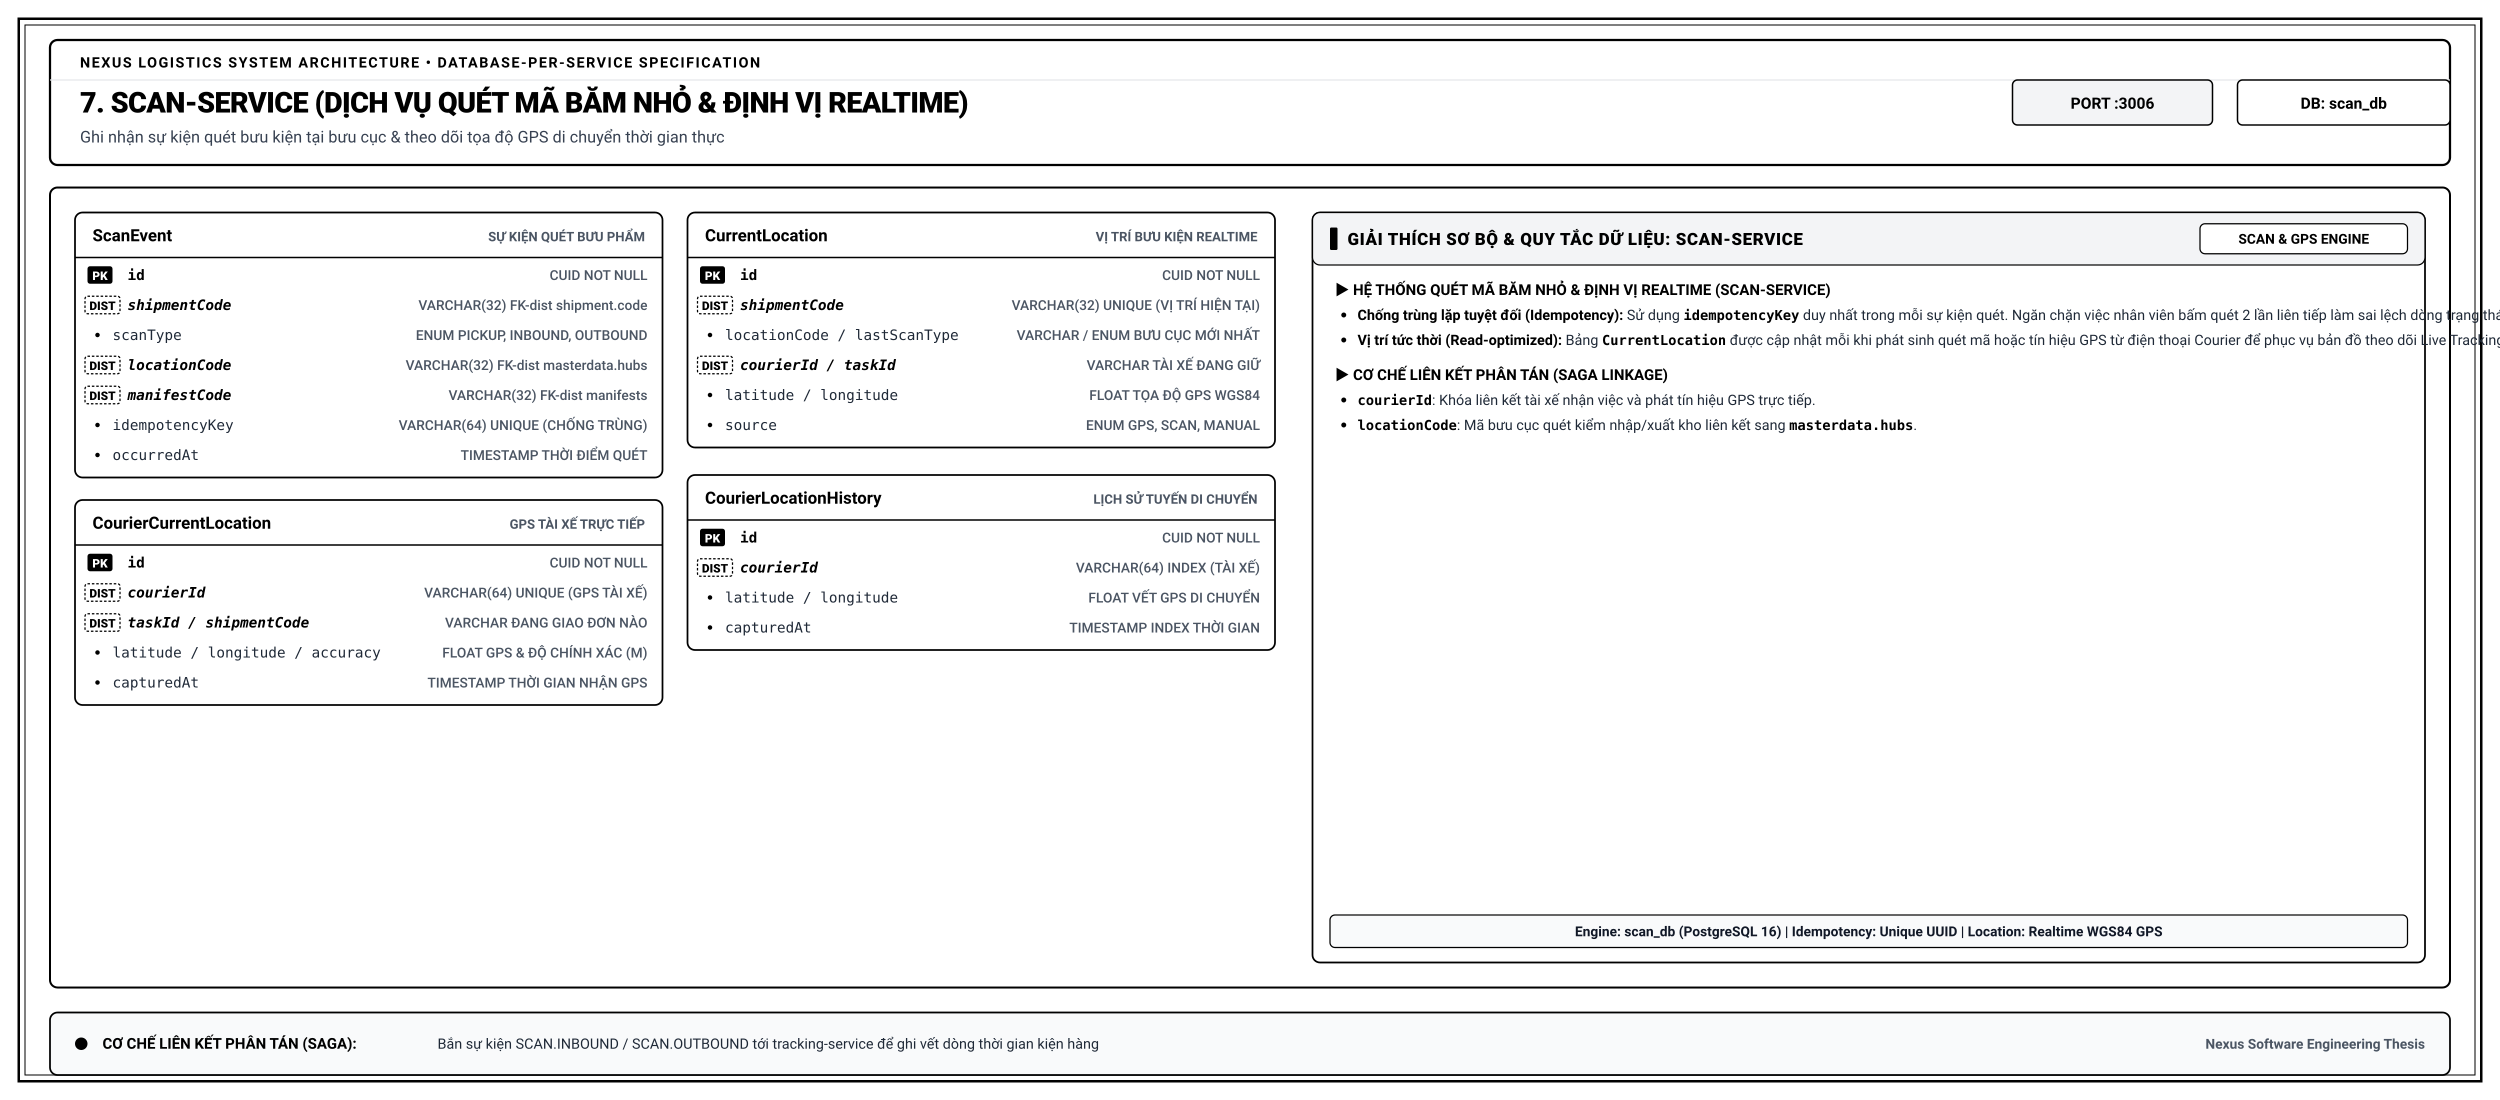
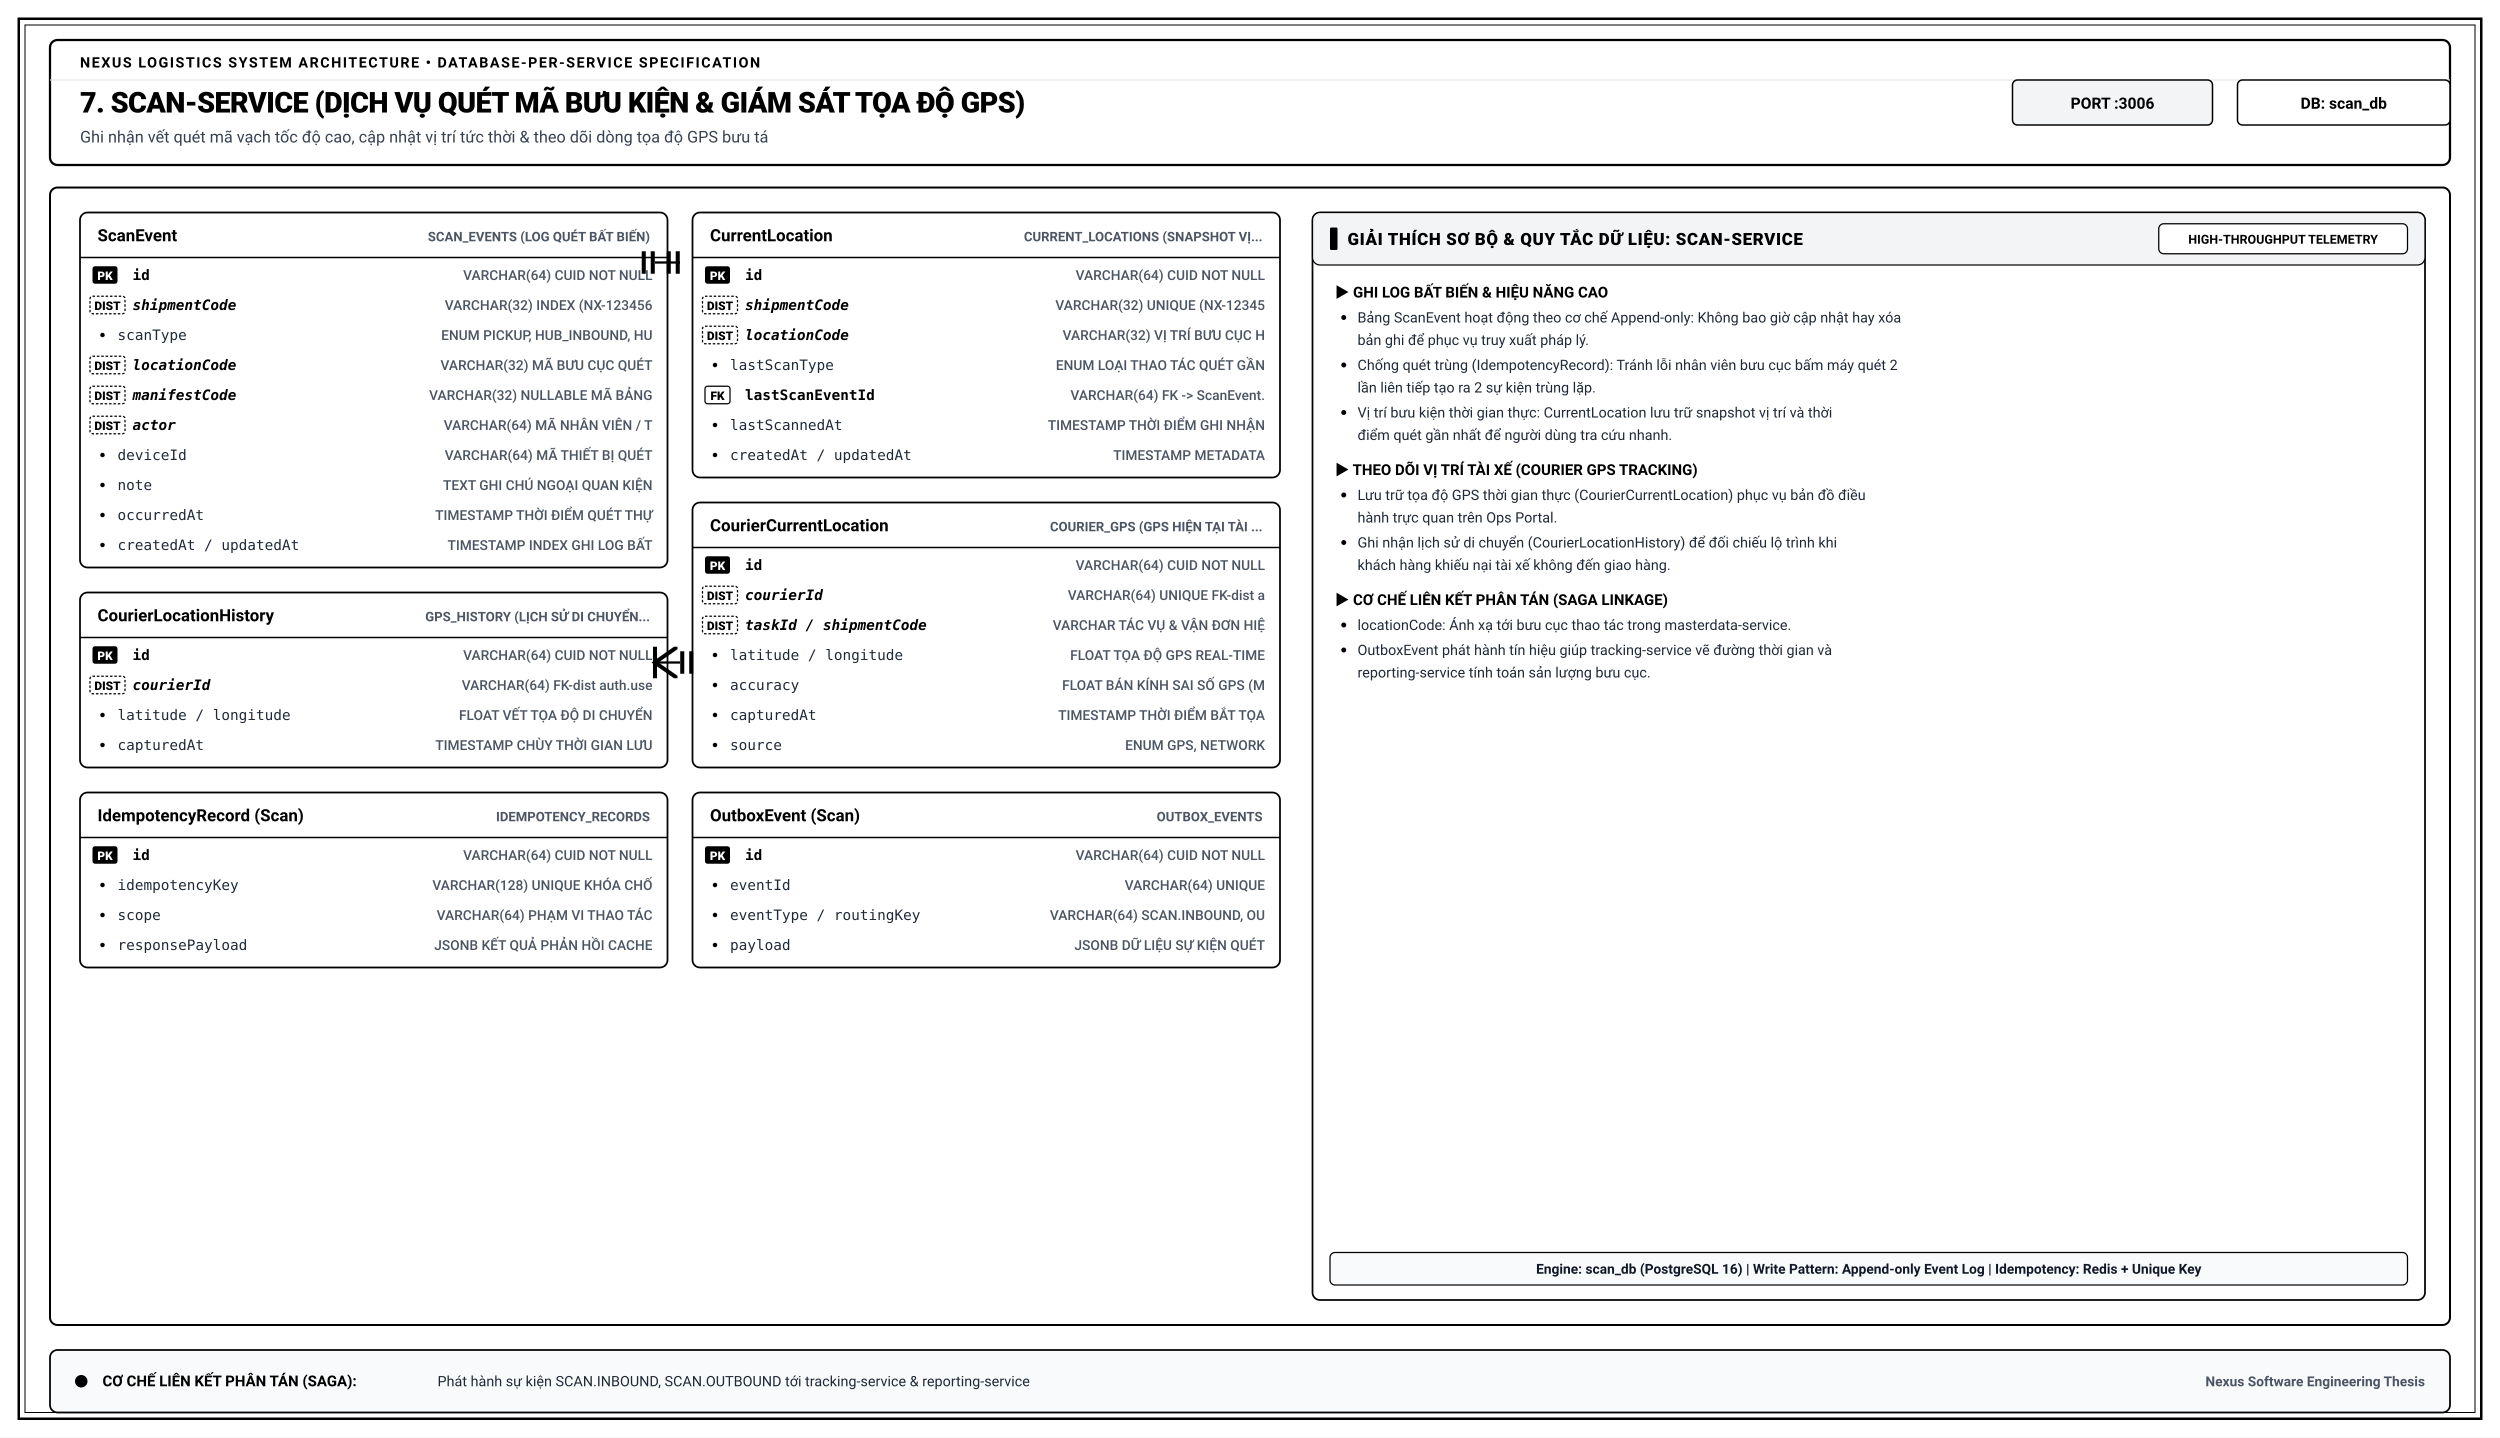
- <svg xmlns="http://www.w3.org/2000/svg" viewBox="0 0 2000 880" width="100%" height="100%" style="background:#FFFFFF;">
+ <svg xmlns="http://www.w3.org/2000/svg" viewBox="0 0 2000 1150" width="100%" height="100%" style="background:#FFFFFF;">
  <defs>
    <marker id="crow-many" markerWidth="14" markerHeight="14" refX="10" refY="7" orient="auto">
      <path d="M 0 0 L 10 7 L 0 14 M 10 0 L 10 14" stroke="#000000" stroke-width="1.8" fill="none" />
    </marker>
    <marker id="crow-one" markerWidth="14" markerHeight="14" refX="10" refY="7" orient="auto">
      <line x1="5" y1="2" x2="5" y2="12" stroke="#000000" stroke-width="1.8" />
      <line x1="9" y1="2" x2="9" y2="12" stroke="#000000" stroke-width="1.8" />
    </marker>
    <marker id="arrow-dist" markerWidth="12" markerHeight="12" refX="9" refY="6" orient="auto">
      <path d="M 0 1 L 9 6 L 0 11 z" fill="#000000" />
    </marker>
  </defs>
  <rect width="100%" height="100%" fill="#FFFFFF" />
-   <rect x="15" y="15" width="1970" height="850" fill="none" stroke="#000000" stroke-width="2" />
-   <rect x="20" y="20" width="1960" height="840" fill="none" stroke="#000000" stroke-width="0.8" />
+   <rect x="15" y="15" width="1970" height="1120" fill="none" stroke="#000000" stroke-width="2" />
+   <rect x="20" y="20" width="1960" height="1110" fill="none" stroke="#000000" stroke-width="0.8" />
  <style>
    text { font-family: -apple-system, BlinkMacSystemFont, "Segoe UI", Roboto, "Helvetica Neue", Arial, sans-serif; }
    .doc-badge { font-size: 11.5px; font-weight: 700; fill: #000000; letter-spacing: 1.2px; text-transform: uppercase; }
    .doc-title { font-size: 23px; font-weight: 800; fill: #000000; letter-spacing: -0.5px; }
    .doc-subtitle { font-size: 13px; font-weight: 400; fill: #374151; }
    
    .tbl-header { font-size: 13.5px; font-weight: 700; fill: #000000; }
    .tbl-tag { font-size: 10.5px; font-weight: 600; fill: #4B5563; text-transform: uppercase; }
    .tbl-field-pk { font-size: 11.5px; font-weight: 700; fill: #000000; font-family: ui-monospace, Menlo, monospace; }
    .tbl-field-fk { font-size: 11.5px; font-weight: 600; fill: #000000; font-family: ui-monospace, Menlo, monospace; }
    .tbl-field-dist { font-size: 11.5px; font-weight: 600; fill: #000000; font-style: italic; font-family: ui-monospace, Menlo, monospace; }
    .tbl-field-normal { font-size: 11.5px; font-weight: 500; fill: #1F2937; font-family: ui-monospace, Menlo, monospace; }
    .tbl-type { font-size: 11px; font-weight: 500; fill: #4B5563; }

    .badge-pk { font-size: 9.5px; font-weight: 800; fill: #FFFFFF; }
    .badge-fk { font-size: 9.5px; font-weight: 800; fill: #000000; }
    .badge-dist { font-size: 9.5px; font-weight: 800; fill: #000000; }

    .panel-header { font-size: 13.5px; font-weight: 800; fill: #000000; text-transform: uppercase; letter-spacing: 0.5px; }
    .panel-sec-title { font-size: 12px; font-weight: 700; fill: #000000; }
    .panel-body { font-size: 11.5px; font-weight: 400; fill: #1F2937; }
    .panel-bold { font-weight: 700; fill: #000000; }
    .panel-code { font-family: ui-monospace, Menlo, monospace; font-size: 11px; font-weight: 700; fill: #000000; }
  </style>
  <g id="Header" transform="translate(40, 32)">
    <rect width="1920" height="100" rx="6" fill="#FFFFFF" stroke="#000000" stroke-width="1.8" />
    <line x1="0" y1="32" x2="1920" y2="32" stroke="#E5E7EB" stroke-width="1" />
    <text x="24" y="22" class="doc-badge">NEXUS LOGISTICS SYSTEM ARCHITECTURE • DATABASE-PER-SERVICE SPECIFICATION</text>
-     <text x="24" y="58" class="doc-title">7. SCAN-SERVICE (DỊCH VỤ QUÉT MÃ BĂM NHỎ &amp; ĐỊNH VỊ REALTIME)</text>
-     <text x="24" y="82" class="doc-subtitle">Ghi nhận sự kiện quét bưu kiện tại bưu cục &amp; theo dõi tọa độ GPS di chuyển thời gian thực</text>
+     <text x="24" y="58" class="doc-title">7. SCAN-SERVICE (DỊCH VỤ QUÉT MÃ BƯU KIỆN &amp; GIÁM SÁT TỌA ĐỘ GPS)</text>
+     <text x="24" y="82" class="doc-subtitle">Ghi nhận vết quét mã vạch tốc độ cao, cập nhật vị trí tức thời &amp; theo dõi dòng tọa độ GPS bưu tá</text>
    <rect x="1570" y="32" width="160" height="36" rx="4" fill="#F3F4F6" stroke="#000000" stroke-width="1.2" />
    <text x="1650" y="55" font-size="12.5" font-weight="700" fill="#000000" text-anchor="middle">PORT :3006</text>
    <rect x="1750" y="32" width="170" height="36" rx="4" fill="#FFFFFF" stroke="#000000" stroke-width="1.2" />
    <text x="1835" y="55" font-size="12.5" font-weight="700" fill="#000000" text-anchor="middle">DB: scan_db</text>
  </g>
  <g id="ServiceBody" transform="translate(40, 150)">
-     <rect width="1920" height="640" rx="6" fill="#FFFFFF" stroke="#000000" stroke-width="1.6" />
-     <g transform="translate(20, 20)">
-       <rect width="470" height="212" rx="6" fill="#FFFFFF" stroke="#000000" stroke-width="1.4" />
+     <rect width="1920" height="910" rx="6" fill="#FFFFFF" stroke="#000000" stroke-width="1.6" />
+     <g transform="translate(24, 20)">
+       <rect width="470" height="284" rx="6" fill="#FFFFFF" stroke="#000000" stroke-width="1.4" />
      <line x1="0" y1="36" x2="470" y2="36" stroke="#000000" stroke-width="1.2" />
      <text x="14" y="23" class="tbl-header">ScanEvent</text>
-       <text x="456" y="23" class="tbl-tag" text-anchor="end">SỰ KIỆN QUÉT BƯU PHẨM</text>
-       <rect x="10" y="43" width="20" height="14" rx="2" fill="#000000" />
-       <text x="20" y="54" class="badge-pk" text-anchor="middle">PK</text>
-       <text x="42" y="54" class="tbl-field-pk">id</text>
-       <text x="458" y="54" class="tbl-type" text-anchor="end">CUID NOT NULL</text>
+       <text x="456" y="23" class="tbl-tag" text-anchor="end">SCAN_EVENTS (LOG QUÉT BẤT BIẾN)</text>
+       <rect x="10" y="43" width="20" height="14" rx="2" fill="#000000" />
+       <text x="20" y="54" class="badge-pk" text-anchor="middle">PK</text>
+       <text x="42" y="54" class="tbl-field-pk">id</text>
+       <text x="458" y="54" class="tbl-type" text-anchor="end">VARCHAR(64) CUID NOT NULL</text>
      <rect x="8" y="67" width="28" height="14" rx="2" fill="#FFFFFF" stroke="#000000" stroke-width="1" stroke-dasharray="2 1.5" />
      <text x="22" y="78" class="badge-dist" text-anchor="middle">DIST</text>
      <text x="42" y="78" class="tbl-field-dist">shipmentCode</text>
-       <text x="458" y="78" class="tbl-type" text-anchor="end">VARCHAR(32) FK-dist shipment.code</text>
+       <text x="458" y="78" class="tbl-type" text-anchor="end">VARCHAR(32) INDEX (NX-123456</text>
      <circle cx="18" cy="98" r="1.8" fill="#000000" />
      <text x="30" y="102" class="tbl-field-normal">scanType</text>
-       <text x="458" y="102" class="tbl-type" text-anchor="end">ENUM PICKUP, INBOUND, OUTBOUND</text>
+       <text x="458" y="102" class="tbl-type" text-anchor="end">ENUM PICKUP, HUB_INBOUND, HU</text>
      <rect x="8" y="115" width="28" height="14" rx="2" fill="#FFFFFF" stroke="#000000" stroke-width="1" stroke-dasharray="2 1.5" />
      <text x="22" y="126" class="badge-dist" text-anchor="middle">DIST</text>
      <text x="42" y="126" class="tbl-field-dist">locationCode</text>
-       <text x="458" y="126" class="tbl-type" text-anchor="end">VARCHAR(32) FK-dist masterdata.hubs</text>
+       <text x="458" y="126" class="tbl-type" text-anchor="end">VARCHAR(32) MÃ BƯU CỤC QUÉT</text>
      <rect x="8" y="139" width="28" height="14" rx="2" fill="#FFFFFF" stroke="#000000" stroke-width="1" stroke-dasharray="2 1.5" />
      <text x="22" y="150" class="badge-dist" text-anchor="middle">DIST</text>
      <text x="42" y="150" class="tbl-field-dist">manifestCode</text>
-       <text x="458" y="150" class="tbl-type" text-anchor="end">VARCHAR(32) FK-dist manifests</text>
+       <text x="458" y="150" class="tbl-type" text-anchor="end">VARCHAR(32) NULLABLE MÃ BẢNG</text>
+       <rect x="8" y="163" width="28" height="14" rx="2" fill="#FFFFFF" stroke="#000000" stroke-width="1" stroke-dasharray="2 1.5" />
+       <text x="22" y="174" class="badge-dist" text-anchor="middle">DIST</text>
+       <text x="42" y="174" class="tbl-field-dist">actor</text>
+       <text x="458" y="174" class="tbl-type" text-anchor="end">VARCHAR(64) MÃ NHÂN VIÊN / T</text>
+       <circle cx="18" cy="194" r="1.8" fill="#000000" />
+       <text x="30" y="198" class="tbl-field-normal">deviceId</text>
+       <text x="458" y="198" class="tbl-type" text-anchor="end">VARCHAR(64) MÃ THIẾT BỊ QUÉT</text>
+       <circle cx="18" cy="218" r="1.8" fill="#000000" />
+       <text x="30" y="222" class="tbl-field-normal">note</text>
+       <text x="458" y="222" class="tbl-type" text-anchor="end">TEXT GHI CHÚ NGOẠI QUAN KIỆN</text>
+       <circle cx="18" cy="242" r="1.8" fill="#000000" />
+       <text x="30" y="246" class="tbl-field-normal">occurredAt</text>
+       <text x="458" y="246" class="tbl-type" text-anchor="end">TIMESTAMP THỜI ĐIỂM QUÉT THỰ</text>
+       <circle cx="18" cy="266" r="1.8" fill="#000000" />
+       <text x="30" y="270" class="tbl-field-normal">createdAt / updatedAt</text>
+       <text x="458" y="270" class="tbl-type" text-anchor="end">TIMESTAMP INDEX GHI LOG BẤT</text>
+     </g>
+     <g transform="translate(514, 20)">
+       <rect width="470" height="212" rx="6" fill="#FFFFFF" stroke="#000000" stroke-width="1.4" />
+       <line x1="0" y1="36" x2="470" y2="36" stroke="#000000" stroke-width="1.2" />
+       <text x="14" y="23" class="tbl-header">CurrentLocation</text>
+       <text x="456" y="23" class="tbl-tag" text-anchor="end">CURRENT_LOCATIONS (SNAPSHOT VỊ...</text>
+       <rect x="10" y="43" width="20" height="14" rx="2" fill="#000000" />
+       <text x="20" y="54" class="badge-pk" text-anchor="middle">PK</text>
+       <text x="42" y="54" class="tbl-field-pk">id</text>
+       <text x="458" y="54" class="tbl-type" text-anchor="end">VARCHAR(64) CUID NOT NULL</text>
+       <rect x="8" y="67" width="28" height="14" rx="2" fill="#FFFFFF" stroke="#000000" stroke-width="1" stroke-dasharray="2 1.5" />
+       <text x="22" y="78" class="badge-dist" text-anchor="middle">DIST</text>
+       <text x="42" y="78" class="tbl-field-dist">shipmentCode</text>
+       <text x="458" y="78" class="tbl-type" text-anchor="end">VARCHAR(32) UNIQUE (NX-12345</text>
+       <rect x="8" y="91" width="28" height="14" rx="2" fill="#FFFFFF" stroke="#000000" stroke-width="1" stroke-dasharray="2 1.5" />
+       <text x="22" y="102" class="badge-dist" text-anchor="middle">DIST</text>
+       <text x="42" y="102" class="tbl-field-dist">locationCode</text>
+       <text x="458" y="102" class="tbl-type" text-anchor="end">VARCHAR(32) VỊ TRÍ BƯU CỤC H</text>
+       <circle cx="18" cy="122" r="1.8" fill="#000000" />
+       <text x="30" y="126" class="tbl-field-normal">lastScanType</text>
+       <text x="458" y="126" class="tbl-type" text-anchor="end">ENUM LOẠI THAO TÁC QUÉT GẦN</text>
+       <rect x="10" y="139" width="20" height="14" rx="2" fill="#FFFFFF" stroke="#000000" stroke-width="1" />
+       <text x="20" y="150" class="badge-fk" text-anchor="middle">FK</text>
+       <text x="42" y="150" class="tbl-field-fk">lastScanEventId</text>
+       <text x="458" y="150" class="tbl-type" text-anchor="end">VARCHAR(64) FK -&gt; ScanEvent.</text>
      <circle cx="18" cy="170" r="1.8" fill="#000000" />
-       <text x="30" y="174" class="tbl-field-normal">idempotencyKey</text>
-       <text x="458" y="174" class="tbl-type" text-anchor="end">VARCHAR(64) UNIQUE (CHỐNG TRÙNG)</text>
+       <text x="30" y="174" class="tbl-field-normal">lastScannedAt</text>
+       <text x="458" y="174" class="tbl-type" text-anchor="end">TIMESTAMP THỜI ĐIỂM GHI NHẬN</text>
      <circle cx="18" cy="194" r="1.8" fill="#000000" />
-       <text x="30" y="198" class="tbl-field-normal">occurredAt</text>
-       <text x="458" y="198" class="tbl-type" text-anchor="end">TIMESTAMP THỜI ĐIỂM QUÉT</text>
-     </g>
-     <g transform="translate(510, 20)">
-       <rect width="470" height="188" rx="6" fill="#FFFFFF" stroke="#000000" stroke-width="1.4" />
-       <line x1="0" y1="36" x2="470" y2="36" stroke="#000000" stroke-width="1.2" />
-       <text x="14" y="23" class="tbl-header">CurrentLocation</text>
-       <text x="456" y="23" class="tbl-tag" text-anchor="end">VỊ TRÍ BƯU KIỆN REALTIME</text>
-       <rect x="10" y="43" width="20" height="14" rx="2" fill="#000000" />
-       <text x="20" y="54" class="badge-pk" text-anchor="middle">PK</text>
-       <text x="42" y="54" class="tbl-field-pk">id</text>
-       <text x="458" y="54" class="tbl-type" text-anchor="end">CUID NOT NULL</text>
-       <rect x="8" y="67" width="28" height="14" rx="2" fill="#FFFFFF" stroke="#000000" stroke-width="1" stroke-dasharray="2 1.5" />
-       <text x="22" y="78" class="badge-dist" text-anchor="middle">DIST</text>
-       <text x="42" y="78" class="tbl-field-dist">shipmentCode</text>
-       <text x="458" y="78" class="tbl-type" text-anchor="end">VARCHAR(32) UNIQUE (VỊ TRÍ HIỆN TẠI)</text>
-       <circle cx="18" cy="98" r="1.8" fill="#000000" />
-       <text x="30" y="102" class="tbl-field-normal">locationCode / lastScanType</text>
-       <text x="458" y="102" class="tbl-type" text-anchor="end">VARCHAR / ENUM BƯU CỤC MỚI NHẤT</text>
-       <rect x="8" y="115" width="28" height="14" rx="2" fill="#FFFFFF" stroke="#000000" stroke-width="1" stroke-dasharray="2 1.5" />
-       <text x="22" y="126" class="badge-dist" text-anchor="middle">DIST</text>
-       <text x="42" y="126" class="tbl-field-dist">courierId / taskId</text>
-       <text x="458" y="126" class="tbl-type" text-anchor="end">VARCHAR TÀI XẾ ĐANG GIỮ</text>
-       <circle cx="18" cy="146" r="1.8" fill="#000000" />
-       <text x="30" y="150" class="tbl-field-normal">latitude / longitude</text>
-       <text x="458" y="150" class="tbl-type" text-anchor="end">FLOAT TỌA ĐỘ GPS WGS84</text>
-       <circle cx="18" cy="170" r="1.8" fill="#000000" />
-       <text x="30" y="174" class="tbl-field-normal">source</text>
-       <text x="458" y="174" class="tbl-type" text-anchor="end">ENUM GPS, SCAN, MANUAL</text>
-     </g>
-     <g transform="translate(20, 250)">
-       <rect width="470" height="164" rx="6" fill="#FFFFFF" stroke="#000000" stroke-width="1.4" />
+       <text x="30" y="198" class="tbl-field-normal">createdAt / updatedAt</text>
+       <text x="458" y="198" class="tbl-type" text-anchor="end">TIMESTAMP METADATA</text>
+     </g>
+     <g transform="translate(514, 252)">
+       <rect width="470" height="212" rx="6" fill="#FFFFFF" stroke="#000000" stroke-width="1.4" />
      <line x1="0" y1="36" x2="470" y2="36" stroke="#000000" stroke-width="1.2" />
      <text x="14" y="23" class="tbl-header">CourierCurrentLocation</text>
-       <text x="456" y="23" class="tbl-tag" text-anchor="end">GPS TÀI XẾ TRỰC TIẾP</text>
-       <rect x="10" y="43" width="20" height="14" rx="2" fill="#000000" />
-       <text x="20" y="54" class="badge-pk" text-anchor="middle">PK</text>
-       <text x="42" y="54" class="tbl-field-pk">id</text>
-       <text x="458" y="54" class="tbl-type" text-anchor="end">CUID NOT NULL</text>
+       <text x="456" y="23" class="tbl-tag" text-anchor="end">COURIER_GPS (GPS HIỆN TẠI TÀI ...</text>
+       <rect x="10" y="43" width="20" height="14" rx="2" fill="#000000" />
+       <text x="20" y="54" class="badge-pk" text-anchor="middle">PK</text>
+       <text x="42" y="54" class="tbl-field-pk">id</text>
+       <text x="458" y="54" class="tbl-type" text-anchor="end">VARCHAR(64) CUID NOT NULL</text>
      <rect x="8" y="67" width="28" height="14" rx="2" fill="#FFFFFF" stroke="#000000" stroke-width="1" stroke-dasharray="2 1.5" />
      <text x="22" y="78" class="badge-dist" text-anchor="middle">DIST</text>
      <text x="42" y="78" class="tbl-field-dist">courierId</text>
-       <text x="458" y="78" class="tbl-type" text-anchor="end">VARCHAR(64) UNIQUE (GPS TÀI XẾ)</text>
+       <text x="458" y="78" class="tbl-type" text-anchor="end">VARCHAR(64) UNIQUE FK-dist a</text>
      <rect x="8" y="91" width="28" height="14" rx="2" fill="#FFFFFF" stroke="#000000" stroke-width="1" stroke-dasharray="2 1.5" />
      <text x="22" y="102" class="badge-dist" text-anchor="middle">DIST</text>
      <text x="42" y="102" class="tbl-field-dist">taskId / shipmentCode</text>
-       <text x="458" y="102" class="tbl-type" text-anchor="end">VARCHAR ĐANG GIAO ĐƠN NÀO</text>
-       <circle cx="18" cy="122" r="1.8" fill="#000000" />
-       <text x="30" y="126" class="tbl-field-normal">latitude / longitude / accuracy</text>
-       <text x="458" y="126" class="tbl-type" text-anchor="end">FLOAT GPS &amp; ĐỘ CHÍNH XÁC (M)</text>
+       <text x="458" y="102" class="tbl-type" text-anchor="end">VARCHAR TÁC VỤ &amp; VẬN ĐƠN HIỆ</text>
+       <circle cx="18" cy="122" r="1.8" fill="#000000" />
+       <text x="30" y="126" class="tbl-field-normal">latitude / longitude</text>
+       <text x="458" y="126" class="tbl-type" text-anchor="end">FLOAT TỌA ĐỘ GPS REAL-TIME</text>
      <circle cx="18" cy="146" r="1.8" fill="#000000" />
-       <text x="30" y="150" class="tbl-field-normal">capturedAt</text>
-       <text x="458" y="150" class="tbl-type" text-anchor="end">TIMESTAMP THỜI GIAN NHẬN GPS</text>
-     </g>
-     <g transform="translate(510, 230)">
+       <text x="30" y="150" class="tbl-field-normal">accuracy</text>
+       <text x="458" y="150" class="tbl-type" text-anchor="end">FLOAT BÁN KÍNH SAI SỐ GPS (M</text>
+       <circle cx="18" cy="170" r="1.8" fill="#000000" />
+       <text x="30" y="174" class="tbl-field-normal">capturedAt</text>
+       <text x="458" y="174" class="tbl-type" text-anchor="end">TIMESTAMP THỜI ĐIỂM BẮT TỌA</text>
+       <circle cx="18" cy="194" r="1.8" fill="#000000" />
+       <text x="30" y="198" class="tbl-field-normal">source</text>
+       <text x="458" y="198" class="tbl-type" text-anchor="end">ENUM GPS, NETWORK</text>
+     </g>
+     <g transform="translate(24, 324)">
      <rect width="470" height="140" rx="6" fill="#FFFFFF" stroke="#000000" stroke-width="1.4" />
      <line x1="0" y1="36" x2="470" y2="36" stroke="#000000" stroke-width="1.2" />
      <text x="14" y="23" class="tbl-header">CourierLocationHistory</text>
-       <text x="456" y="23" class="tbl-tag" text-anchor="end">LỊCH SỬ TUYẾN DI CHUYỂN</text>
-       <rect x="10" y="43" width="20" height="14" rx="2" fill="#000000" />
-       <text x="20" y="54" class="badge-pk" text-anchor="middle">PK</text>
-       <text x="42" y="54" class="tbl-field-pk">id</text>
-       <text x="458" y="54" class="tbl-type" text-anchor="end">CUID NOT NULL</text>
+       <text x="456" y="23" class="tbl-tag" text-anchor="end">GPS_HISTORY (LỊCH SỬ DI CHUYỂN...</text>
+       <rect x="10" y="43" width="20" height="14" rx="2" fill="#000000" />
+       <text x="20" y="54" class="badge-pk" text-anchor="middle">PK</text>
+       <text x="42" y="54" class="tbl-field-pk">id</text>
+       <text x="458" y="54" class="tbl-type" text-anchor="end">VARCHAR(64) CUID NOT NULL</text>
      <rect x="8" y="67" width="28" height="14" rx="2" fill="#FFFFFF" stroke="#000000" stroke-width="1" stroke-dasharray="2 1.5" />
      <text x="22" y="78" class="badge-dist" text-anchor="middle">DIST</text>
      <text x="42" y="78" class="tbl-field-dist">courierId</text>
-       <text x="458" y="78" class="tbl-type" text-anchor="end">VARCHAR(64) INDEX (TÀI XẾ)</text>
+       <text x="458" y="78" class="tbl-type" text-anchor="end">VARCHAR(64) FK-dist auth.use</text>
      <circle cx="18" cy="98" r="1.8" fill="#000000" />
      <text x="30" y="102" class="tbl-field-normal">latitude / longitude</text>
-       <text x="458" y="102" class="tbl-type" text-anchor="end">FLOAT VẾT GPS DI CHUYỂN</text>
+       <text x="458" y="102" class="tbl-type" text-anchor="end">FLOAT VẾT TỌA ĐỘ DI CHUYỂN</text>
      <circle cx="18" cy="122" r="1.8" fill="#000000" />
      <text x="30" y="126" class="tbl-field-normal">capturedAt</text>
-       <text x="458" y="126" class="tbl-type" text-anchor="end">TIMESTAMP INDEX THỜI GIAN</text>
-     </g>
+       <text x="458" y="126" class="tbl-type" text-anchor="end">TIMESTAMP CHÙY THỜI GIAN LƯU</text>
+     </g>
+     <g transform="translate(24, 484)">
+       <rect width="470" height="140" rx="6" fill="#FFFFFF" stroke="#000000" stroke-width="1.4" />
+       <line x1="0" y1="36" x2="470" y2="36" stroke="#000000" stroke-width="1.2" />
+       <text x="14" y="23" class="tbl-header">IdempotencyRecord (Scan)</text>
+       <text x="456" y="23" class="tbl-tag" text-anchor="end">IDEMPOTENCY_RECORDS</text>
+       <rect x="10" y="43" width="20" height="14" rx="2" fill="#000000" />
+       <text x="20" y="54" class="badge-pk" text-anchor="middle">PK</text>
+       <text x="42" y="54" class="tbl-field-pk">id</text>
+       <text x="458" y="54" class="tbl-type" text-anchor="end">VARCHAR(64) CUID NOT NULL</text>
+       <circle cx="18" cy="74" r="1.8" fill="#000000" />
+       <text x="30" y="78" class="tbl-field-normal">idempotencyKey</text>
+       <text x="458" y="78" class="tbl-type" text-anchor="end">VARCHAR(128) UNIQUE KHÓA CHỐ</text>
+       <circle cx="18" cy="98" r="1.8" fill="#000000" />
+       <text x="30" y="102" class="tbl-field-normal">scope</text>
+       <text x="458" y="102" class="tbl-type" text-anchor="end">VARCHAR(64) PHẠM VI THAO TÁC</text>
+       <circle cx="18" cy="122" r="1.8" fill="#000000" />
+       <text x="30" y="126" class="tbl-field-normal">responsePayload</text>
+       <text x="458" y="126" class="tbl-type" text-anchor="end">JSONB KẾT QUẢ PHẢN HỒI CACHE</text>
+     </g>
+     <g transform="translate(514, 484)">
+       <rect width="470" height="140" rx="6" fill="#FFFFFF" stroke="#000000" stroke-width="1.4" />
+       <line x1="0" y1="36" x2="470" y2="36" stroke="#000000" stroke-width="1.2" />
+       <text x="14" y="23" class="tbl-header">OutboxEvent (Scan)</text>
+       <text x="456" y="23" class="tbl-tag" text-anchor="end">OUTBOX_EVENTS</text>
+       <rect x="10" y="43" width="20" height="14" rx="2" fill="#000000" />
+       <text x="20" y="54" class="badge-pk" text-anchor="middle">PK</text>
+       <text x="42" y="54" class="tbl-field-pk">id</text>
+       <text x="458" y="54" class="tbl-type" text-anchor="end">VARCHAR(64) CUID NOT NULL</text>
+       <circle cx="18" cy="74" r="1.8" fill="#000000" />
+       <text x="30" y="78" class="tbl-field-normal">eventId</text>
+       <text x="458" y="78" class="tbl-type" text-anchor="end">VARCHAR(64) UNIQUE</text>
+       <circle cx="18" cy="98" r="1.8" fill="#000000" />
+       <text x="30" y="102" class="tbl-field-normal">eventType / routingKey</text>
+       <text x="458" y="102" class="tbl-type" text-anchor="end">VARCHAR(64) SCAN.INBOUND, OU</text>
+       <circle cx="18" cy="122" r="1.8" fill="#000000" />
+       <text x="30" y="126" class="tbl-field-normal">payload</text>
+       <text x="458" y="126" class="tbl-type" text-anchor="end">JSONB DỮ LIỆU SỰ KIỆN QUÉT</text>
+     </g>
+     <path d="M 484 60 L 504 60" stroke="#000000" stroke-width="1.8" fill="none" marker-start="url(#crow-one)" marker-end="url(#crow-one)" />
+     <path d="M 504 380 L 484 380" stroke="#000000" stroke-width="1.8" fill="none" marker-start="url(#crow-one)" marker-end="url(#crow-many)" />
    <g transform="translate(1010, 20)">
-       <rect width="890" height="600" rx="6" fill="#FFFFFF" stroke="#000000" stroke-width="1.4" />
+       <rect width="890" height="870" rx="6" fill="#FFFFFF" stroke="#000000" stroke-width="1.4" />
      <rect x="0" y="0" width="890" height="42" rx="6" fill="#F3F4F6" stroke="#000000" stroke-width="1" />
      <rect x="14" y="12" width="6" height="18" rx="1" fill="#000000" />
      <text x="28" y="26" class="panel-header">GIẢI THÍCH SƠ BỘ &amp; QUY TẮC DỮ LIỆU: SCAN-SERVICE</text>
-       <rect x="710" y="9" width="166" height="24" rx="4" fill="#FFFFFF" stroke="#000000" stroke-width="1" />
-       <text x="793" y="25" font-size="11" font-weight="700" fill="#000000" text-anchor="middle">SCAN &amp; GPS ENGINE</text>
-       <text x="18" y="66" class="panel-sec-title">▶ HỆ THỐNG QUÉT MÃ BĂM NHỎ &amp; ĐỊNH VỊ REALTIME (SCAN-SERVICE)</text>
-       <circle cx="25" cy="82" r="2" fill="#000000" />
-       <text x="36" y="86" class="panel-body">
-         <tspan class="panel-bold">Chống trùng lặp tuyệt đối (Idempotency):</tspan> Sử dụng <tspan class="panel-code">idempotencyKey</tspan> duy nhất trong mỗi sự kiện quét. Ngăn chặn việc nhân viên bấm quét 2 lần liên tiếp làm sai lệch dòng trạng thái.</text>
-       <circle cx="25" cy="102" r="2" fill="#000000" />
-       <text x="36" y="106" class="panel-body">
-         <tspan class="panel-bold">Vị trí tức thời (Read-optimized):</tspan> Bảng <tspan class="panel-code">CurrentLocation</tspan> được cập nhật mỗi khi phát sinh quét mã hoặc tín hiệu GPS từ điện thoại Courier để phục vụ bản đồ theo dõi Live Tracking.</text>
-       <text x="18" y="134" class="panel-sec-title">▶ CƠ CHẾ LIÊN KẾT PHÂN TÁN (SAGA LINKAGE)</text>
-       <circle cx="25" cy="150" r="2" fill="#000000" />
-       <text x="36" y="154" class="panel-body">
-         <tspan class="panel-code">courierId</tspan>: Khóa liên kết tài xế nhận việc và phát tín hiệu GPS trực tiếp.</text>
-       <circle cx="25" cy="170" r="2" fill="#000000" />
-       <text x="36" y="174" class="panel-body">
-         <tspan class="panel-code">locationCode</tspan>: Mã bưu cục quét kiểm nhập/xuất kho liên kết sang <tspan class="panel-code">masterdata.hubs</tspan>.</text>
-       <rect x="14" y="562" width="862" height="26" rx="4" fill="#F9FAFB" stroke="#000000" stroke-width="1" />
-       <text x="445.0" y="579" font-size="11" font-weight="600" fill="#111827" text-anchor="middle">Engine: scan_db (PostgreSQL 16) | Idempotency: Unique UUID | Location: Realtime WGS84 GPS</text>
+       <rect x="677" y="9" width="199" height="24" rx="4" fill="#FFFFFF" stroke="#000000" stroke-width="1" />
+       <text x="776.5" y="25" font-size="10" font-weight="700" fill="#000000" text-anchor="middle">HIGH-THROUGHPUT TELEMETRY</text>
+       <text x="18" y="68" class="panel-sec-title">▶ GHI LOG BẤT BIẾN &amp; HIỆU NĂNG CAO</text>
+       <circle cx="25" cy="84" r="2" fill="#000000" />
+       <text x="36" y="88" class="panel-body">Bảng ScanEvent hoạt động theo cơ chế Append-only: Không bao giờ cập nhật hay xóa</text>
+       <text x="36" y="106" class="panel-body">bản ghi để phục vụ truy xuất pháp lý.</text>
+       <circle cx="25" cy="122" r="2" fill="#000000" />
+       <text x="36" y="126" class="panel-body">Chống quét trùng (IdempotencyRecord): Tránh lỗi nhân viên bưu cục bấm máy quét 2</text>
+       <text x="36" y="144" class="panel-body">lần liên tiếp tạo ra 2 sự kiện trùng lặp.</text>
+       <circle cx="25" cy="160" r="2" fill="#000000" />
+       <text x="36" y="164" class="panel-body">Vị trí bưu kiện thời gian thực: CurrentLocation lưu trữ snapshot vị trí và thời</text>
+       <text x="36" y="182" class="panel-body">điểm quét gần nhất để người dùng tra cứu nhanh.</text>
+       <text x="18" y="210" class="panel-sec-title">▶ THEO DÕI VỊ TRÍ TÀI XẾ (COURIER GPS TRACKING)</text>
+       <circle cx="25" cy="226" r="2" fill="#000000" />
+       <text x="36" y="230" class="panel-body">Lưu trữ tọa độ GPS thời gian thực (CourierCurrentLocation) phục vụ bản đồ điều</text>
+       <text x="36" y="248" class="panel-body">hành trực quan trên Ops Portal.</text>
+       <circle cx="25" cy="264" r="2" fill="#000000" />
+       <text x="36" y="268" class="panel-body">Ghi nhận lịch sử di chuyển (CourierLocationHistory) để đối chiếu lộ trình khi</text>
+       <text x="36" y="286" class="panel-body">khách hàng khiếu nại tài xế không đến giao hàng.</text>
+       <text x="18" y="314" class="panel-sec-title">▶ CƠ CHẾ LIÊN KẾT PHÂN TÁN (SAGA LINKAGE)</text>
+       <circle cx="25" cy="330" r="2" fill="#000000" />
+       <text x="36" y="334" class="panel-body">locationCode: Ánh xạ tới bưu cục thao tác trong masterdata-service.</text>
+       <circle cx="25" cy="350" r="2" fill="#000000" />
+       <text x="36" y="354" class="panel-body">OutboxEvent phát hành tín hiệu giúp tracking-service vẽ đường thời gian và</text>
+       <text x="36" y="372" class="panel-body">reporting-service tính toán sản lượng bưu cục.</text>
+       <rect x="14" y="832" width="862" height="26" rx="4" fill="#F9FAFB" stroke="#000000" stroke-width="1" />
+       <text x="445.0" y="849" font-size="11" font-weight="600" fill="#111827" text-anchor="middle">Engine: scan_db (PostgreSQL 16) | Write Pattern: Append-only Event Log | Idempotency: Redis + Unique Key</text>
    </g>
  </g>
-   <g id="FooterSaga" transform="translate(40, 810)">
+   <g id="FooterSaga" transform="translate(40, 1080)">
    <rect width="1920" height="50" rx="6" fill="#F9FAFB" stroke="#000000" stroke-width="1.4" />
    <circle cx="25" cy="25" r="5" fill="#000000" />
    <text x="42" y="29" font-size="12" font-weight="700" fill="#000000">CƠ CHẾ LIÊN KẾT PHÂN TÁN (SAGA):</text>
-     <text x="310" y="29" font-size="11.5" fill="#1F2937">Bắn sự kiện SCAN.INBOUND / SCAN.OUTBOUND tới tracking-service để ghi vết dòng thời gian kiện hàng</text>
+     <text x="310" y="29" font-size="11.5" fill="#1F2937">Phát hành sự kiện SCAN.INBOUND, SCAN.OUTBOUND tới tracking-service &amp; reporting-service</text>
    <text x="1900" y="29" font-size="11" font-weight="600" fill="#4B5563" text-anchor="end">Nexus Software Engineering Thesis</text>
  </g>
</svg>
